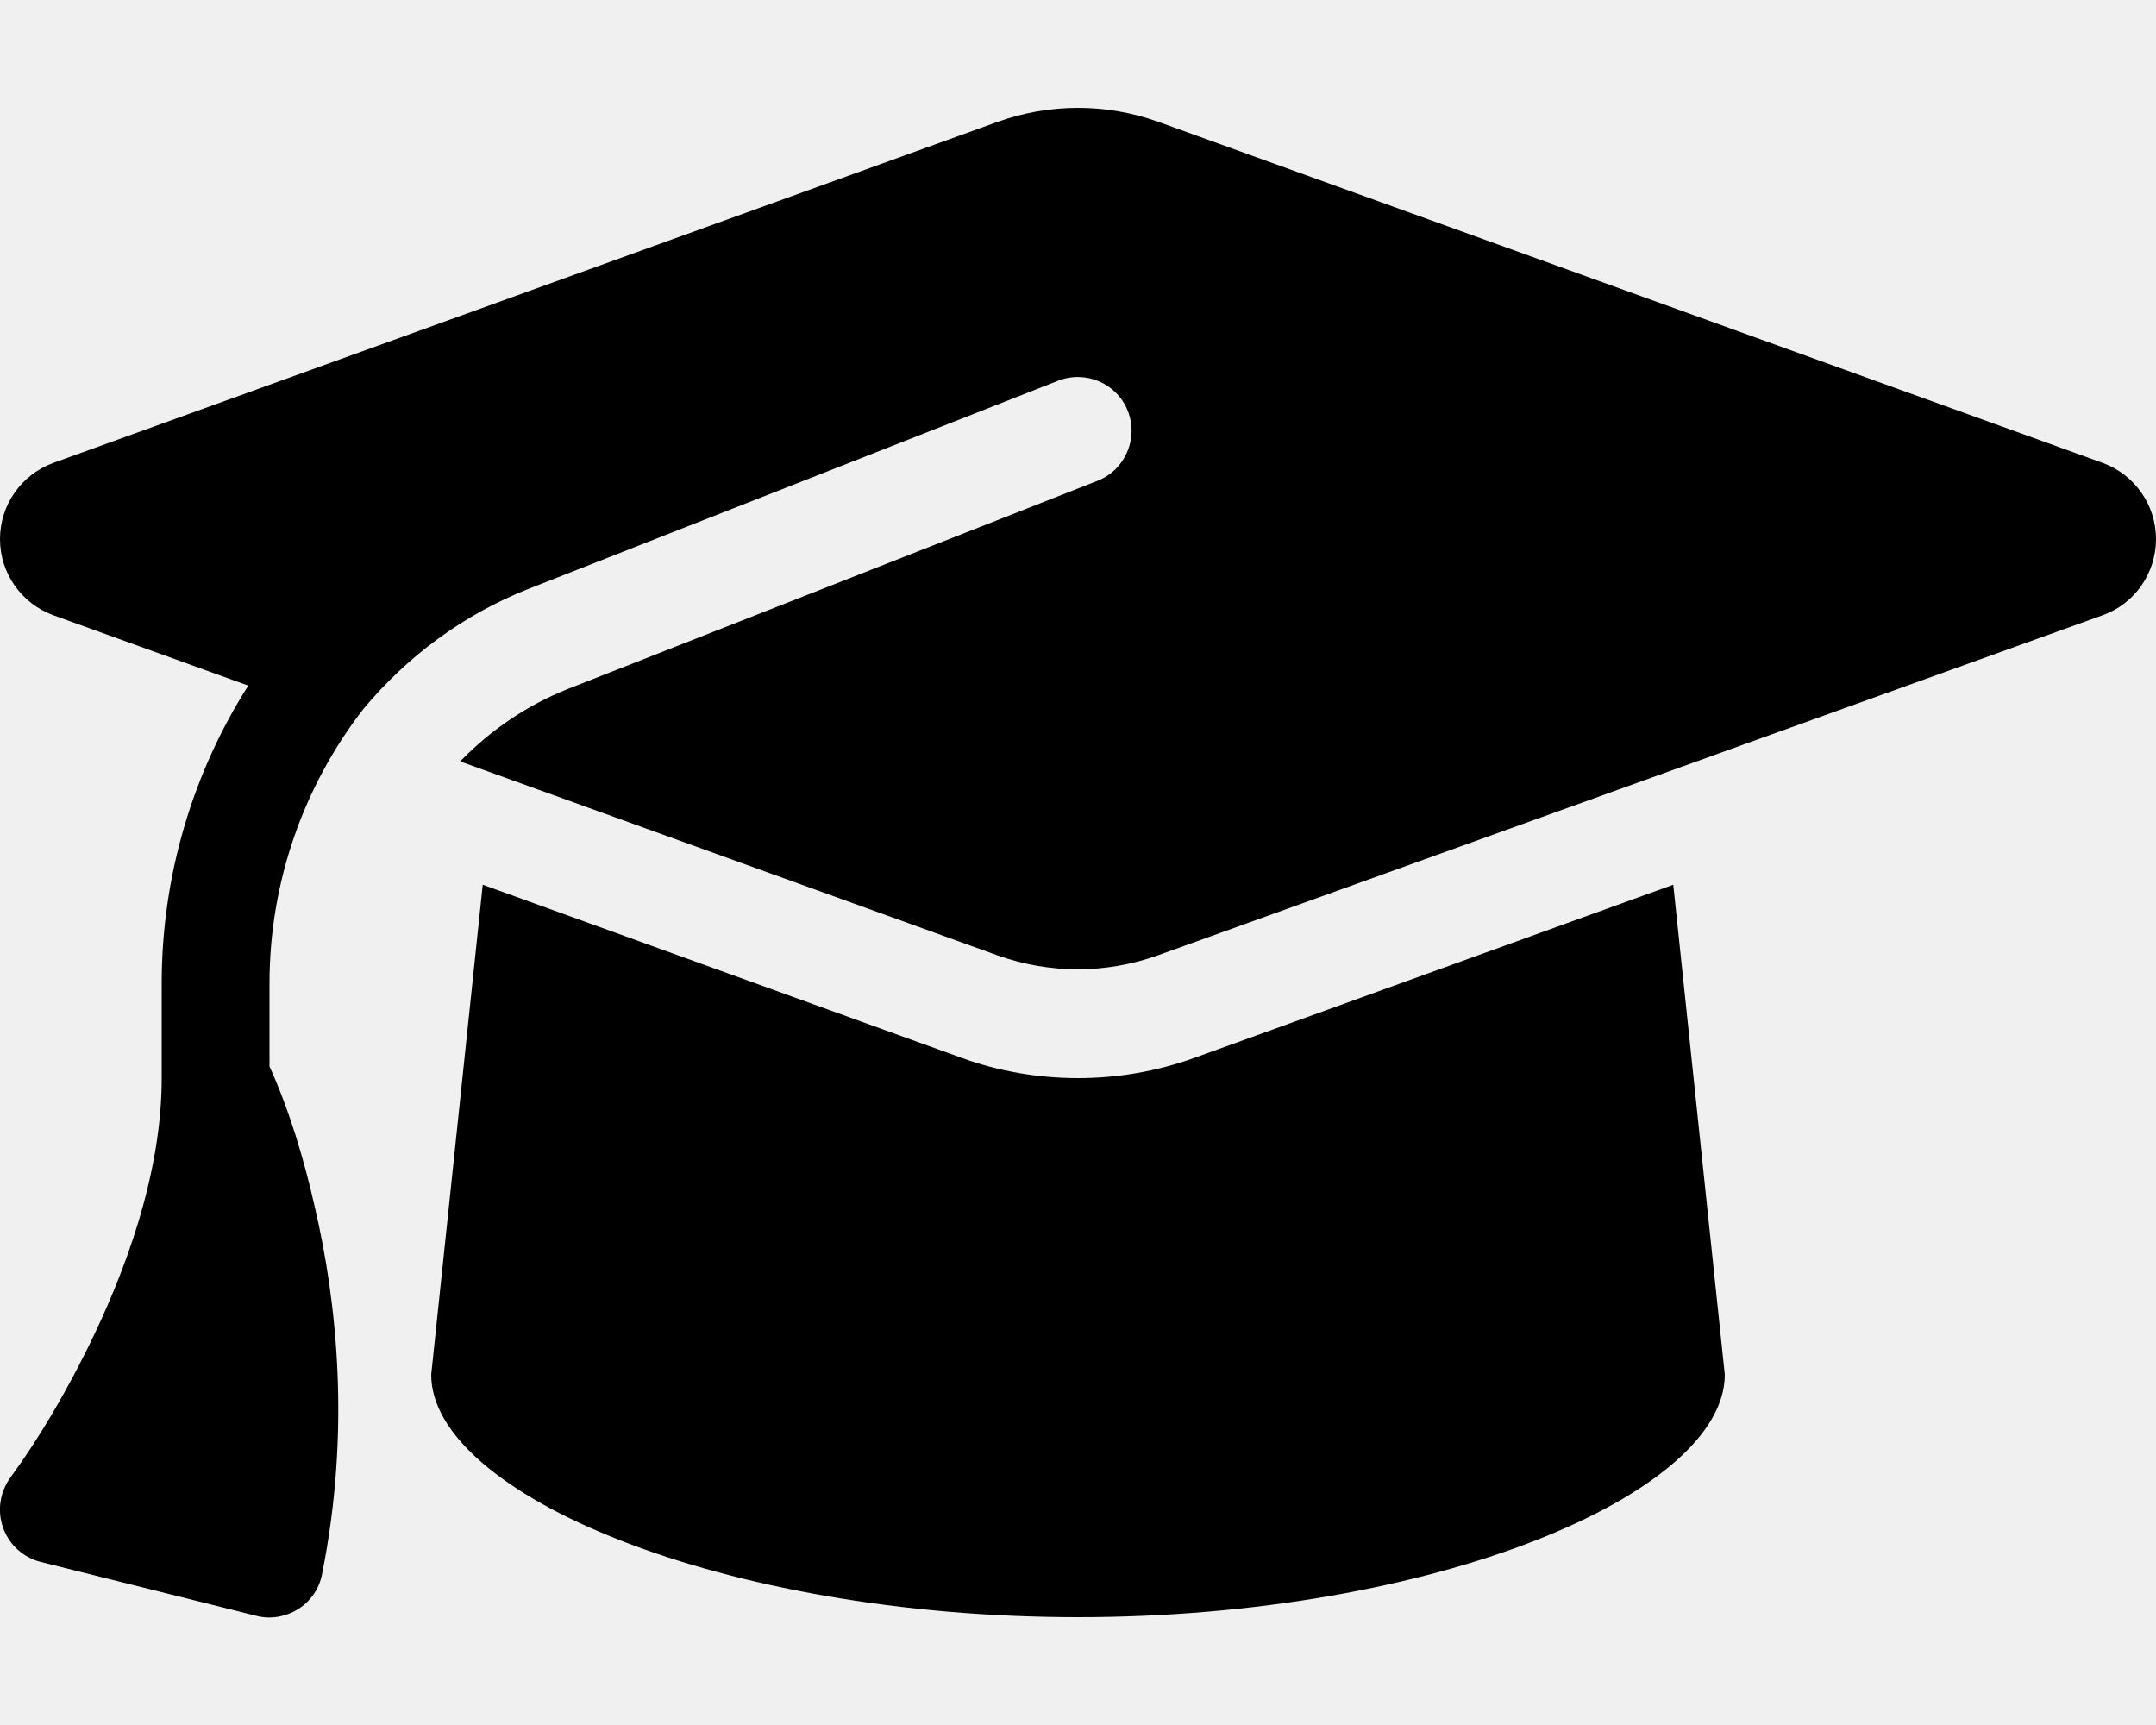
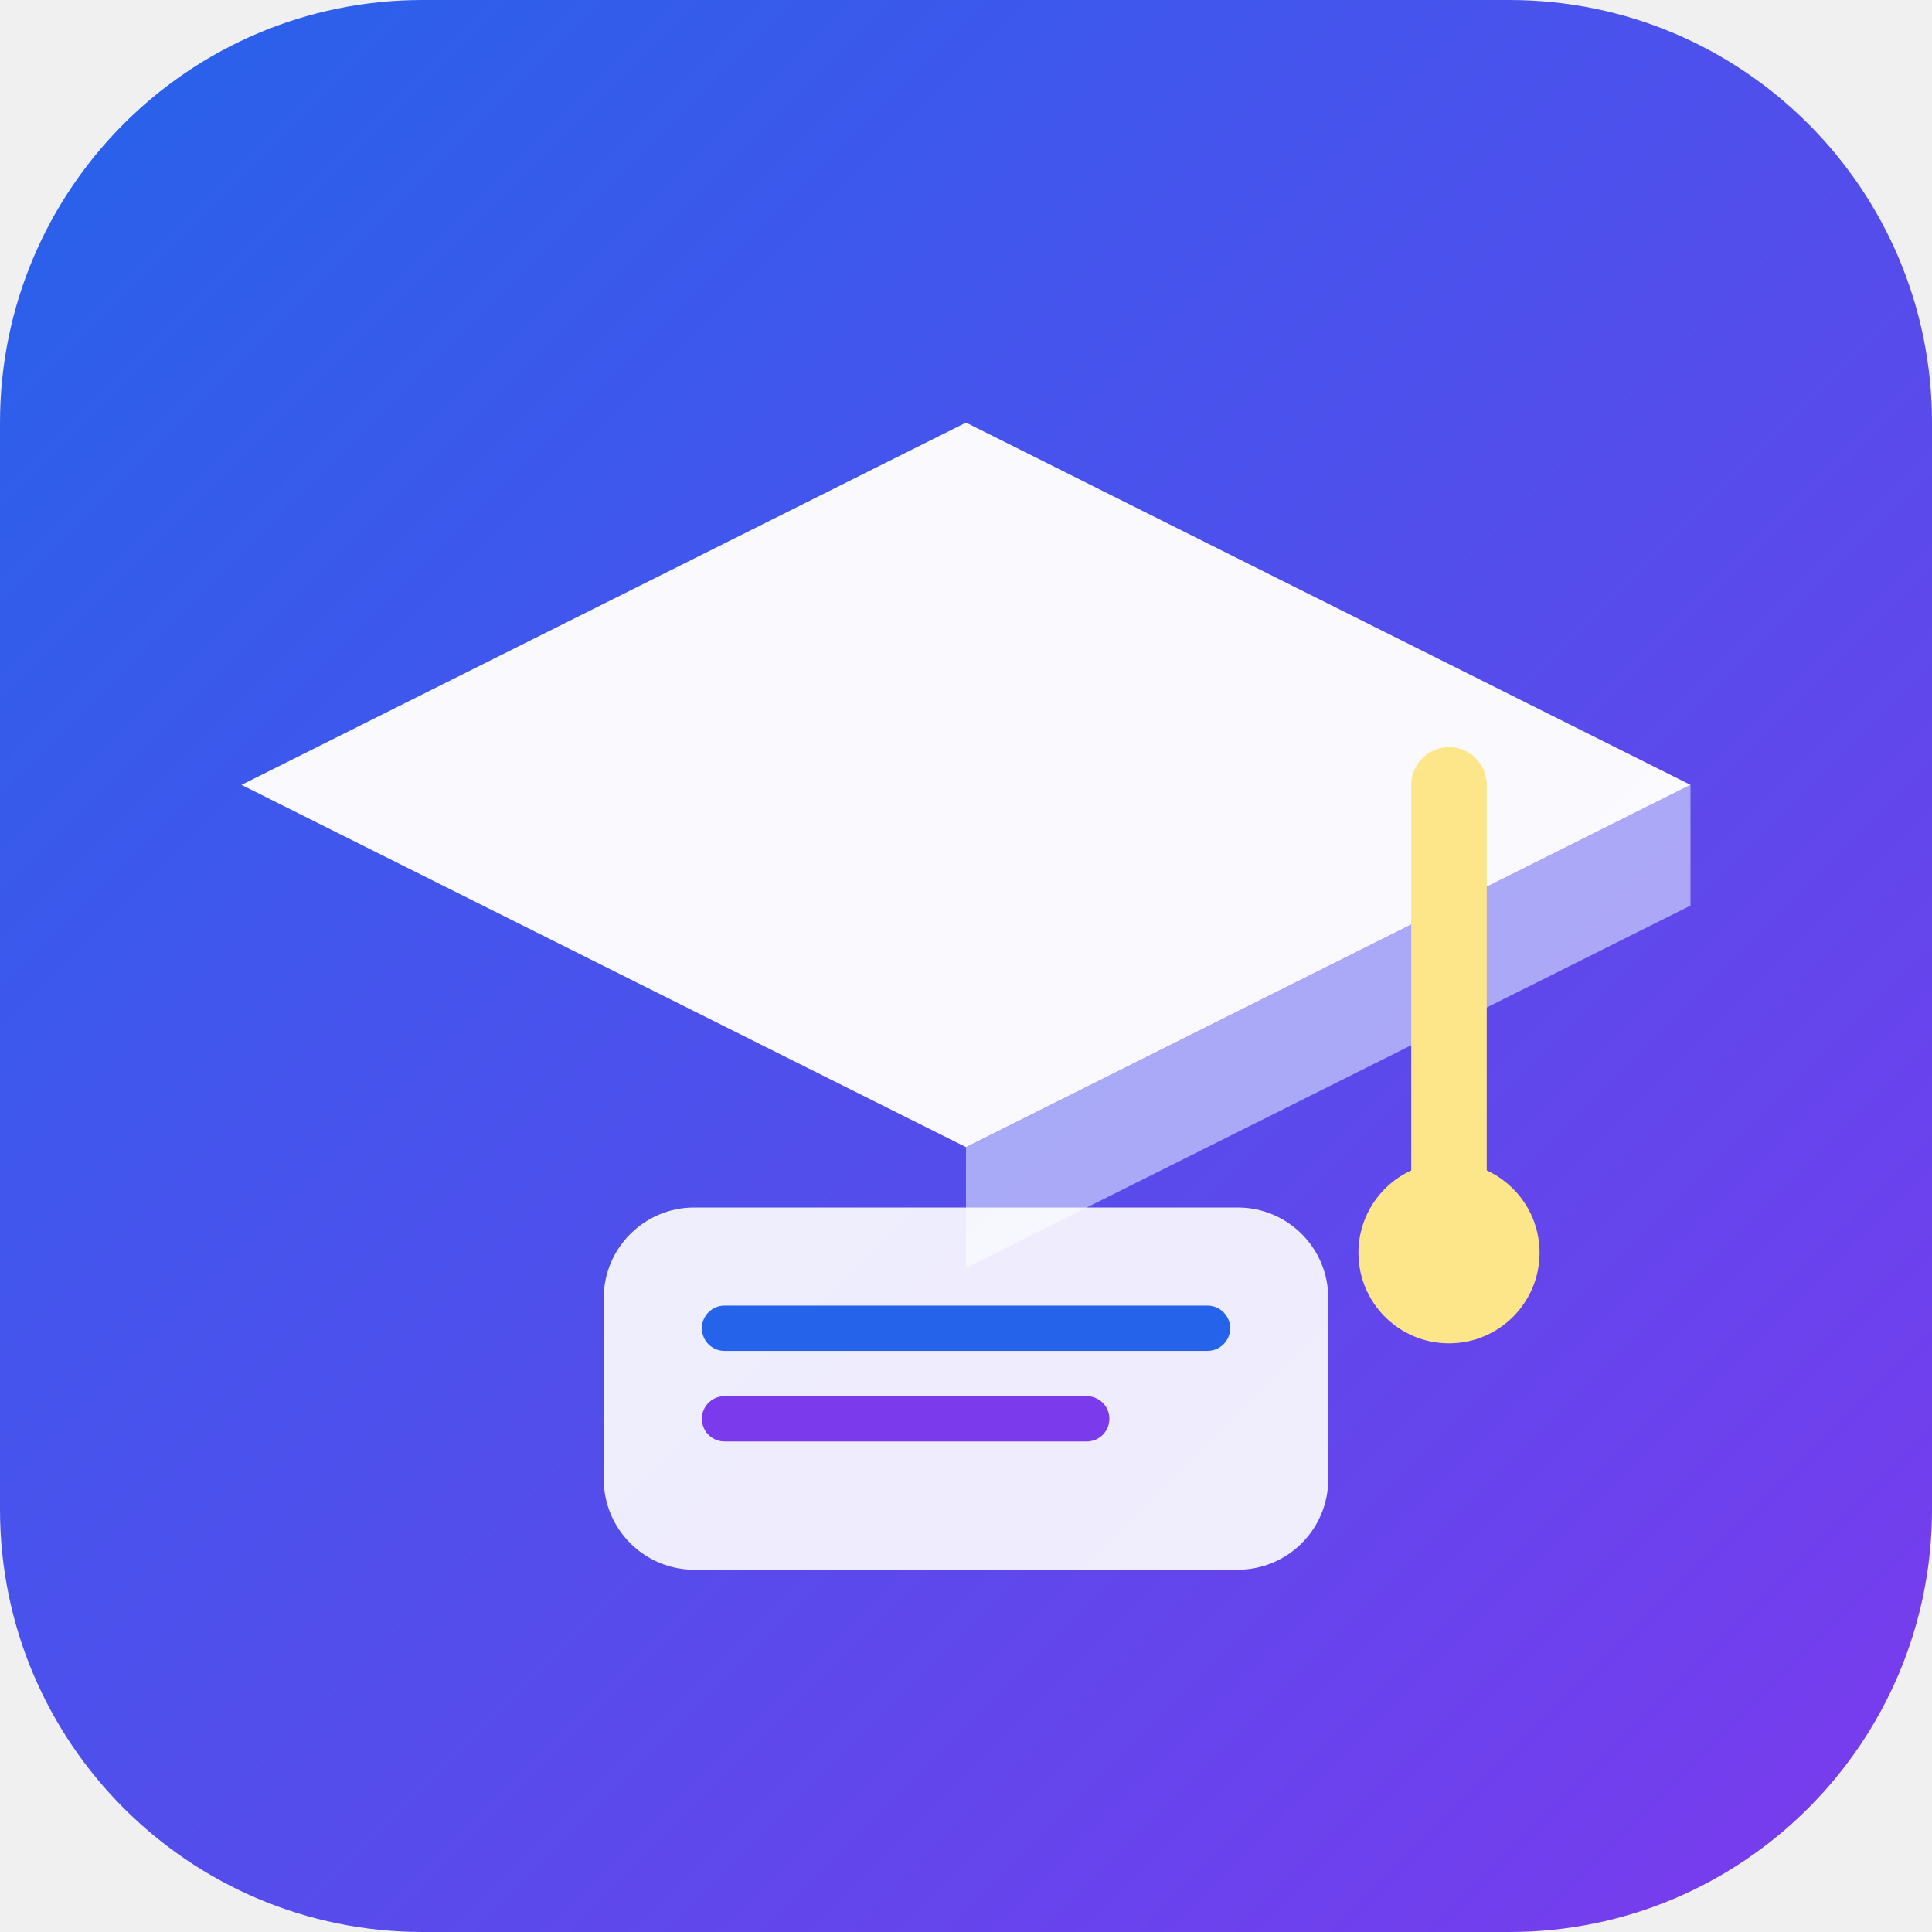
- <svg xmlns="http://www.w3.org/2000/svg" viewBox="0 0 640 512">
-   <path d="M320 32c-8.1 0-16.1 1.4-23.7 4.1L15.8 137.4C6.3 140.9 0 149.9 0 160s6.3 19.1 15.8 22.6l57.9 20.9C57.3 229.3 48 259.8 48 291.9l0 28.1c0 28.4-10.8 57.7-22.3 80.8c-6.5 13-13.9 25.8-22.5 37.6C0 442.7-.9 448.3 .9 453.4s6 8.9 11.2 10.2l64 16c4.2 1.1 8.7 .3 12.4-2s6.3-6.1 7.1-10.4c8.6-42.8 4.3-81.2-2.1-108.7C90.3 344.3 86 329.8 80 316.5l0-24.6c0-30.2 10.2-58.7 27.9-81.5c12.9-15.5 29.6-28 49.2-35.7l157-61.7c8.2-3.2 17.5 .8 20.7 9s-.8 17.5-9 20.7l-157 61.7c-12.4 4.9-23.3 12.4-32.2 21.6l159.6 57.6c7.6 2.7 15.6 4.1 23.7 4.1s16.1-1.4 23.7-4.1L624.2 182.6c9.5-3.4 15.8-12.5 15.8-22.6s-6.3-19.1-15.8-22.6L343.7 36.1C336.1 33.4 328.1 32 320 32zM128 408c0 35.3 86 72 192 72s192-36.7 192-72L496.7 262.6 354.5 314c-11.1 4-22.8 6-34.5 6s-23.5-2-34.5-6L143.3 262.6 128 408z" />
+ <svg xmlns="http://www.w3.org/2000/svg" viewBox="0 0 64 64">
+   <defs>
+     <linearGradient id="bg" x1="0%" y1="0%" x2="100%" y2="100%">
+       <stop offset="0%" style="stop-color:#2563eb" />
+       <stop offset="100%" style="stop-color:#7c3aed" />
+     </linearGradient>
+   </defs>
+   <rect width="64" height="64" rx="14" fill="url(#bg)" />
+   <polygon points="32,14 56,26 32,38 8,26" fill="#ffffff" opacity="0.97" />
+   <polygon points="32,38 56,26 56,30 32,42" fill="#e0e7ff" opacity="0.6" />
+   <line x1="48" y1="26" x2="48" y2="40" stroke="#fde68a" stroke-width="2.5" stroke-linecap="round" />
+   <circle cx="48" cy="41.5" r="3" fill="#fde68a" />
+   <rect x="20" y="40" width="24" height="12" rx="3" fill="#ffffff" opacity="0.9" />
+   <line x1="24" y1="44" x2="40" y2="44" stroke="#2563eb" stroke-width="1.5" stroke-linecap="round" />
+   <line x1="24" y1="47" x2="36" y2="47" stroke="#7c3aed" stroke-width="1.5" stroke-linecap="round" />
</svg>
